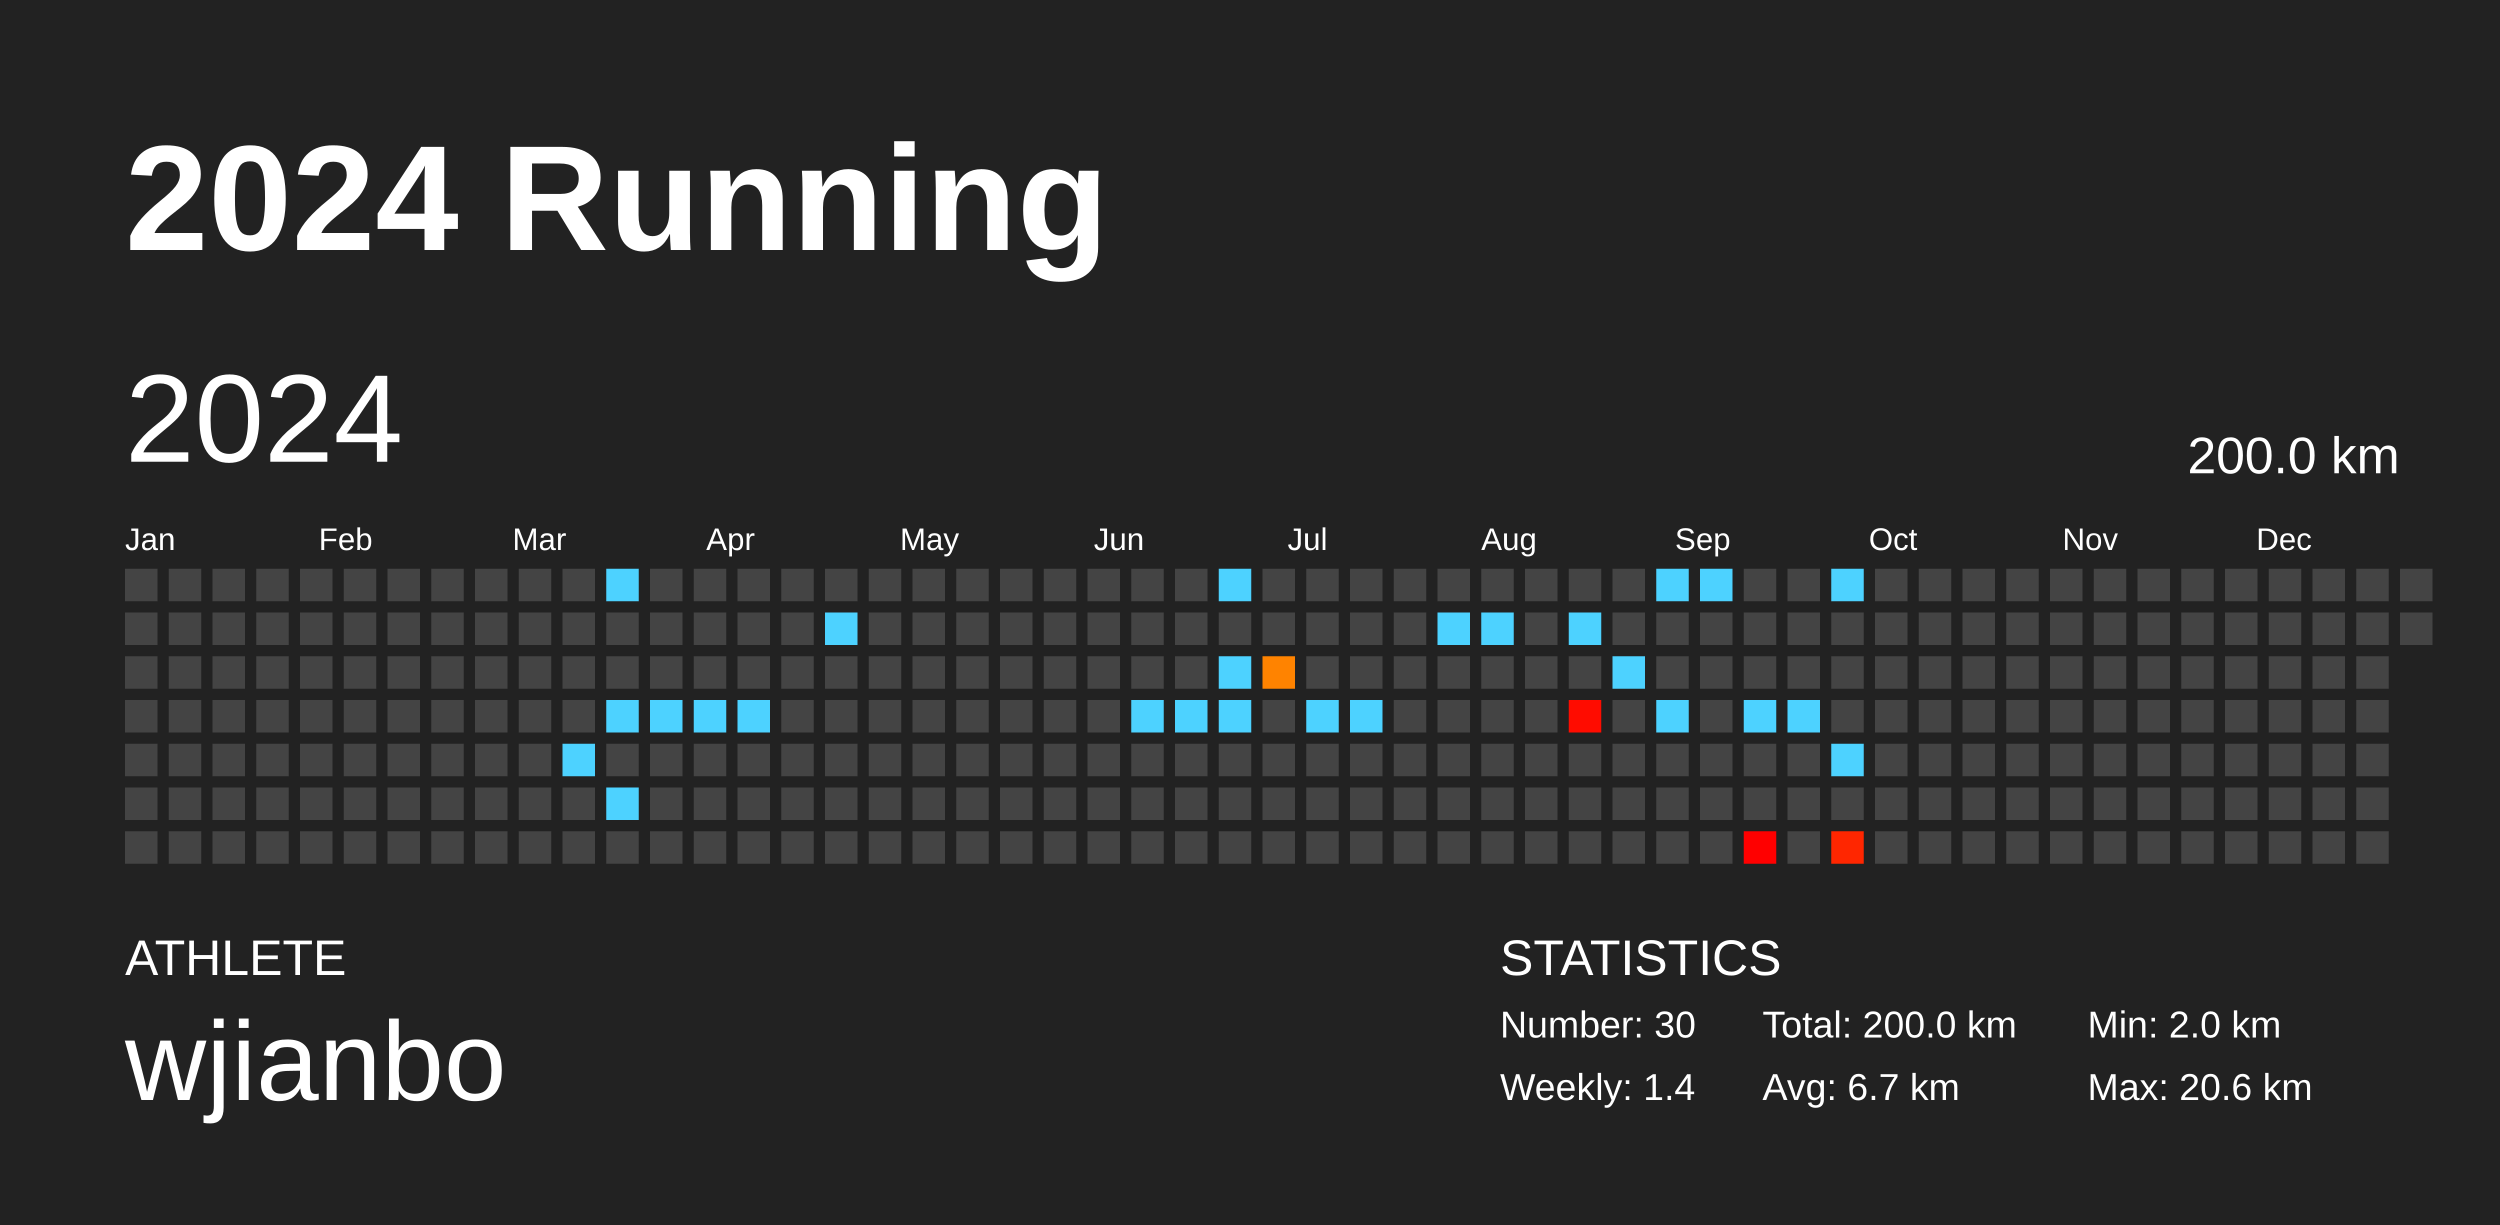
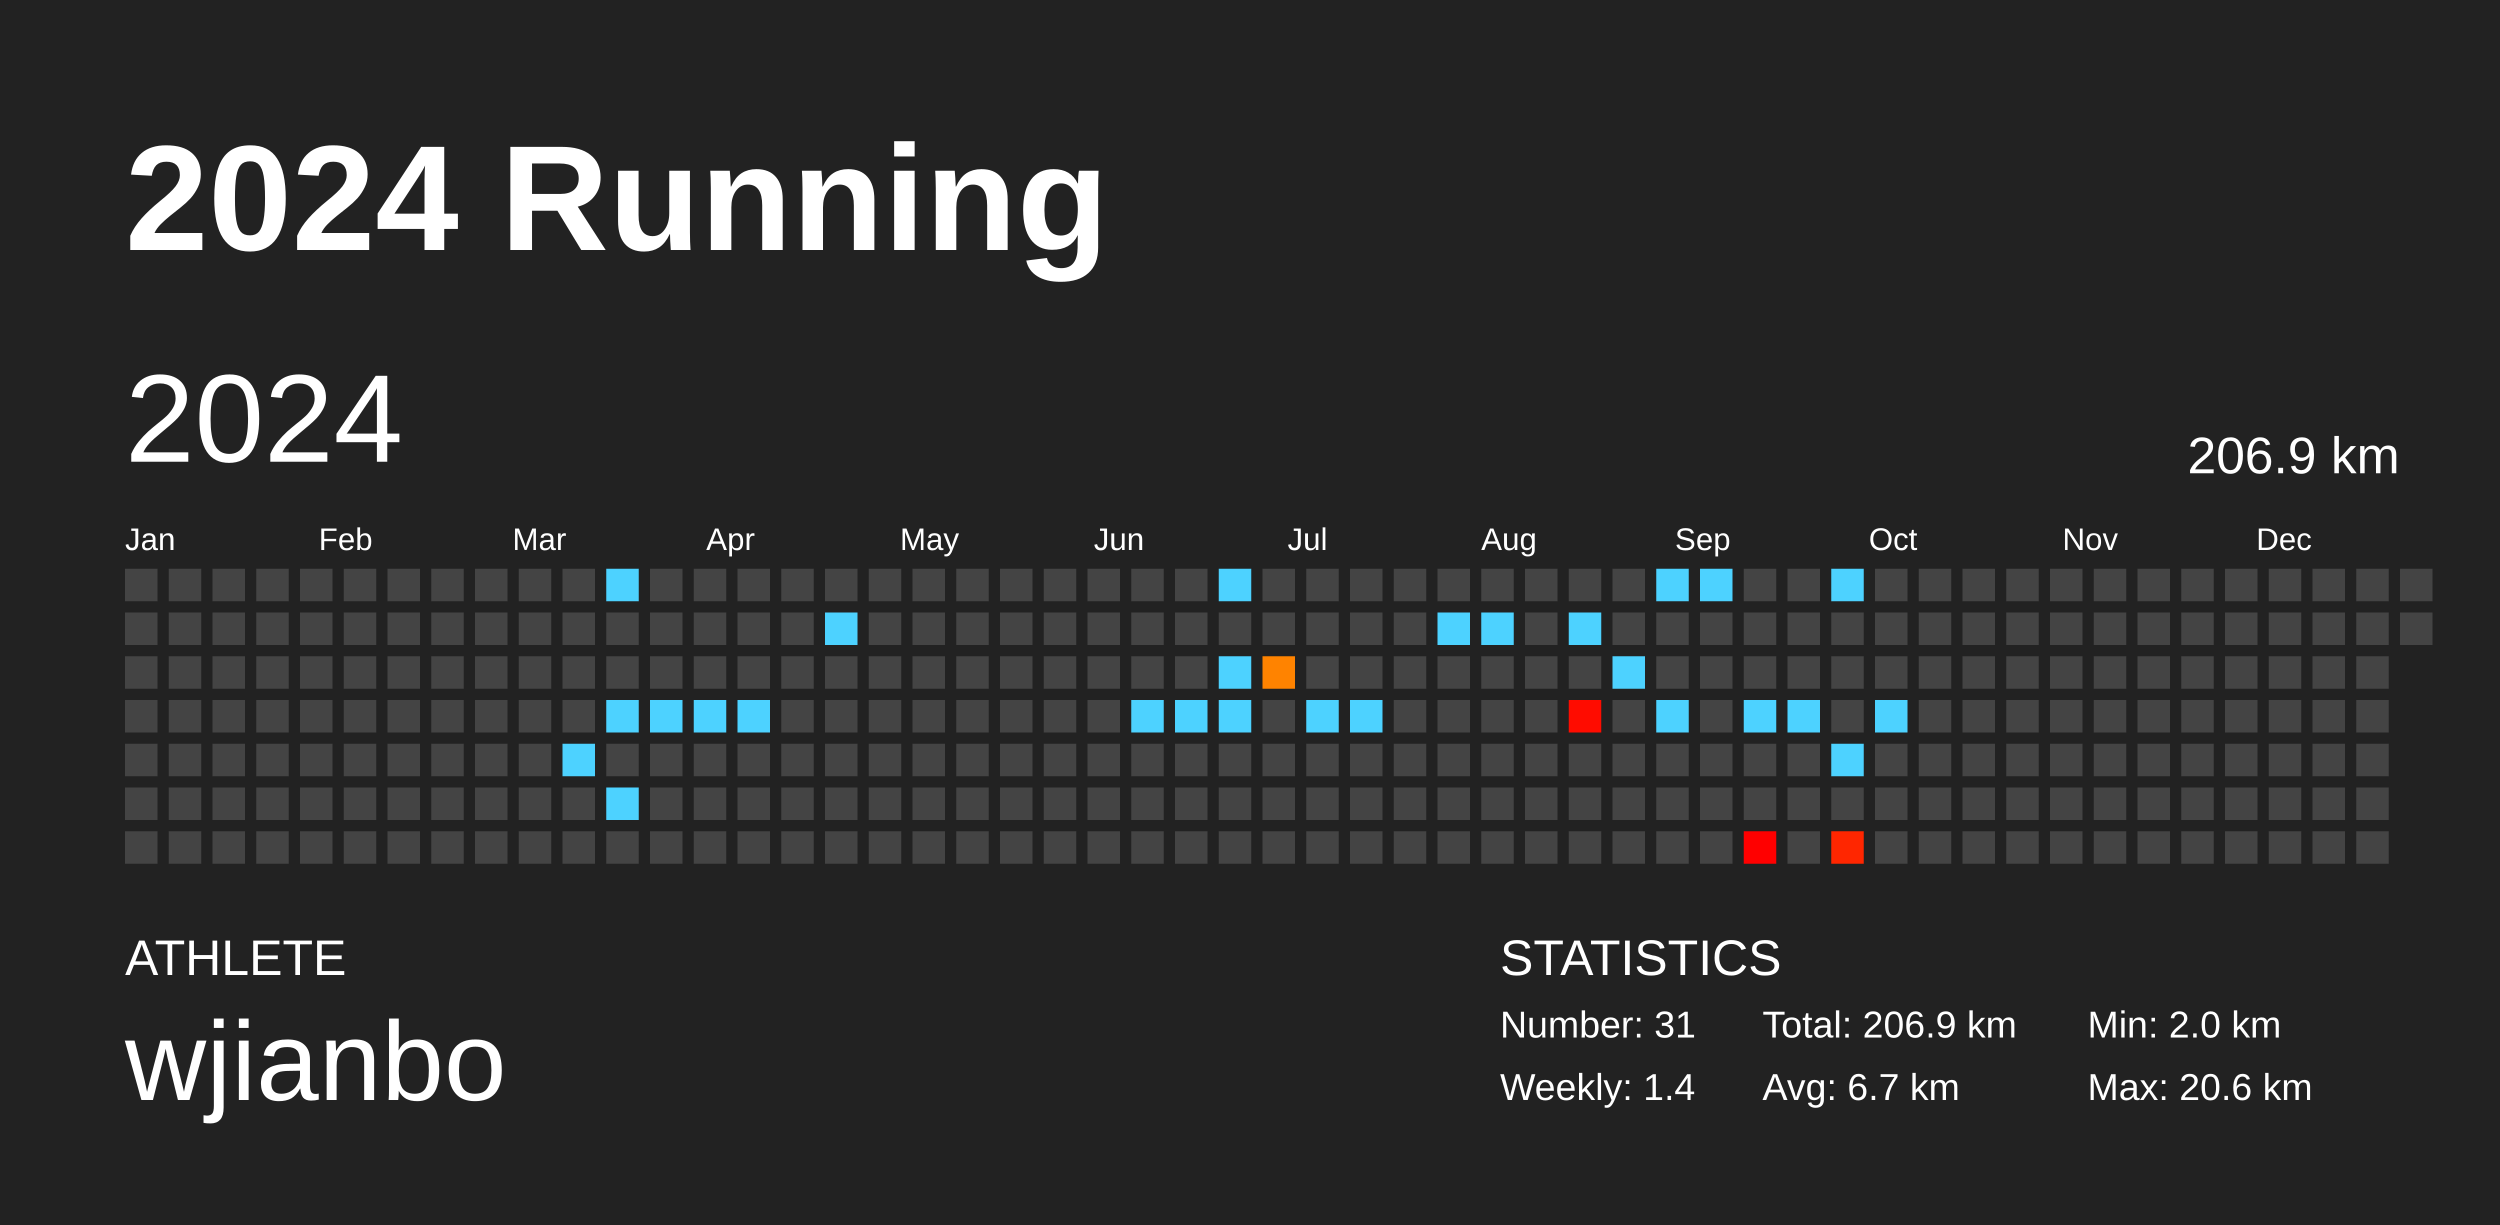
<svg xmlns="http://www.w3.org/2000/svg" baseProfile="full" height="98mm" version="1.1" viewBox="0,0,200,98" width="200mm">
  <defs />
  <rect fill="#222222" height="98" width="200" x="0" y="0" />
  <text fill="#FFFFFF" style="font-size:12px; font-family:Arial; font-weight:bold;" x="10" y="20">2024 Running</text>
  <text fill="#FFFFFF" style="font-size:4px; font-family:Arial" x="10" y="78">ATHLETE</text>
  <text fill="#FFFFFF" style="font-size:9px; font-family:Arial" x="10" y="88">wjianbo</text>
  <text fill="#FFFFFF" style="font-size:4px; font-family:Arial" x="120" y="78">STATISTICS</text>
-   <text fill="#FFFFFF" style="font-size:3px; font-family:Arial" x="120" y="83">Number: 30</text>
+   <text fill="#FFFFFF" style="font-size:3px; font-family:Arial" x="120" y="83">Number: 31</text>
  <text fill="#FFFFFF" style="font-size:3px; font-family:Arial" x="120" y="88">Weekly: 1.4</text>
-   <text fill="#FFFFFF" style="font-size:3px; font-family:Arial" x="141" y="83">Total: 200.0 km</text>
+   <text fill="#FFFFFF" style="font-size:3px; font-family:Arial" x="141" y="83">Total: 206.9 km</text>
  <text fill="#FFFFFF" style="font-size:3px; font-family:Arial" x="141" y="88">Avg: 6.7 km</text>
  <text fill="#FFFFFF" style="font-size:3px; font-family:Arial" x="167" y="83">Min: 2.0 km</text>
  <text fill="#FFFFFF" style="font-size:3px; font-family:Arial" x="167" y="88">Max: 20.6 km</text>
  <text dominant-baseline="hanging" fill="#FFFFFF" style="font-size:10.0px; font-family:Arial;" x="10" y="30">2024</text>
-   <text dominant-baseline="hanging" fill="#FFFFFF" style="font-size:4.125px; font-family:Arial;" x="175" y="35">200.0 km</text>
+   <text dominant-baseline="hanging" fill="#FFFFFF" style="font-size:4.125px; font-family:Arial;" x="175" y="35">206.9 km</text>
  <text fill="#FFFFFF" style="font-size:2.5px; font-family:Arial" x="10.0" y="44">Jan</text>
  <text fill="#FFFFFF" style="font-size:2.5px; font-family:Arial" x="25.5" y="44">Feb</text>
  <text fill="#FFFFFF" style="font-size:2.5px; font-family:Arial" x="41.0" y="44">Mar</text>
  <text fill="#FFFFFF" style="font-size:2.5px; font-family:Arial" x="56.5" y="44">Apr</text>
  <text fill="#FFFFFF" style="font-size:2.5px; font-family:Arial" x="72.0" y="44">May</text>
  <text fill="#FFFFFF" style="font-size:2.5px; font-family:Arial" x="87.5" y="44">Jun</text>
  <text fill="#FFFFFF" style="font-size:2.5px; font-family:Arial" x="103.0" y="44">Jul</text>
  <text fill="#FFFFFF" style="font-size:2.5px; font-family:Arial" x="118.5" y="44">Aug</text>
  <text fill="#FFFFFF" style="font-size:2.5px; font-family:Arial" x="134.0" y="44">Sep</text>
  <text fill="#FFFFFF" style="font-size:2.5px; font-family:Arial" x="149.5" y="44">Oct</text>
  <text fill="#FFFFFF" style="font-size:2.5px; font-family:Arial" x="165.0" y="44">Nov</text>
  <text fill="#FFFFFF" style="font-size:2.5px; font-family:Arial" x="180.5" y="44">Dec</text>
  <rect fill="#444444" height="2.6" width="2.6" x="10.0" y="45.5" />
  <rect fill="#444444" height="2.6" width="2.6" x="10.0" y="49.0" />
  <rect fill="#444444" height="2.6" width="2.6" x="10.0" y="52.5" />
  <rect fill="#444444" height="2.6" width="2.6" x="10.0" y="56.0" />
  <rect fill="#444444" height="2.6" width="2.6" x="10.0" y="59.5" />
  <rect fill="#444444" height="2.6" width="2.6" x="10.0" y="63.0" />
  <rect fill="#444444" height="2.6" width="2.6" x="10.0" y="66.5" />
  <rect fill="#444444" height="2.6" width="2.6" x="13.5" y="45.5" />
  <rect fill="#444444" height="2.6" width="2.6" x="13.5" y="49.0" />
  <rect fill="#444444" height="2.6" width="2.6" x="13.5" y="52.5" />
  <rect fill="#444444" height="2.6" width="2.6" x="13.5" y="56.0" />
  <rect fill="#444444" height="2.6" width="2.6" x="13.5" y="59.5" />
  <rect fill="#444444" height="2.6" width="2.6" x="13.5" y="63.0" />
  <rect fill="#444444" height="2.6" width="2.6" x="13.5" y="66.5" />
  <rect fill="#444444" height="2.6" width="2.6" x="17.0" y="45.5" />
  <rect fill="#444444" height="2.6" width="2.6" x="17.0" y="49.0" />
  <rect fill="#444444" height="2.6" width="2.6" x="17.0" y="52.5" />
  <rect fill="#444444" height="2.6" width="2.6" x="17.0" y="56.0" />
  <rect fill="#444444" height="2.6" width="2.6" x="17.0" y="59.5" />
  <rect fill="#444444" height="2.6" width="2.6" x="17.0" y="63.0" />
  <rect fill="#444444" height="2.6" width="2.6" x="17.0" y="66.5" />
  <rect fill="#444444" height="2.6" width="2.6" x="20.5" y="45.5" />
  <rect fill="#444444" height="2.6" width="2.6" x="20.5" y="49.0" />
  <rect fill="#444444" height="2.6" width="2.6" x="20.5" y="52.5" />
  <rect fill="#444444" height="2.6" width="2.6" x="20.5" y="56.0" />
  <rect fill="#444444" height="2.6" width="2.6" x="20.5" y="59.5" />
  <rect fill="#444444" height="2.6" width="2.6" x="20.5" y="63.0" />
  <rect fill="#444444" height="2.6" width="2.6" x="20.5" y="66.5" />
  <rect fill="#444444" height="2.6" width="2.6" x="24.0" y="45.5" />
  <rect fill="#444444" height="2.6" width="2.6" x="24.0" y="49.0" />
  <rect fill="#444444" height="2.6" width="2.6" x="24.0" y="52.5" />
  <rect fill="#444444" height="2.6" width="2.6" x="24.0" y="56.0" />
  <rect fill="#444444" height="2.6" width="2.6" x="24.0" y="59.5" />
  <rect fill="#444444" height="2.6" width="2.6" x="24.0" y="63.0" />
  <rect fill="#444444" height="2.6" width="2.6" x="24.0" y="66.5" />
  <rect fill="#444444" height="2.6" width="2.6" x="27.5" y="45.5" />
  <rect fill="#444444" height="2.6" width="2.6" x="27.5" y="49.0" />
  <rect fill="#444444" height="2.6" width="2.6" x="27.5" y="52.5" />
  <rect fill="#444444" height="2.6" width="2.6" x="27.5" y="56.0" />
  <rect fill="#444444" height="2.6" width="2.6" x="27.5" y="59.5" />
  <rect fill="#444444" height="2.6" width="2.6" x="27.5" y="63.0" />
  <rect fill="#444444" height="2.6" width="2.6" x="27.5" y="66.5" />
  <rect fill="#444444" height="2.6" width="2.6" x="31.0" y="45.5" />
  <rect fill="#444444" height="2.6" width="2.6" x="31.0" y="49.0" />
  <rect fill="#444444" height="2.6" width="2.6" x="31.0" y="52.5" />
  <rect fill="#444444" height="2.6" width="2.6" x="31.0" y="56.0" />
  <rect fill="#444444" height="2.6" width="2.6" x="31.0" y="59.5" />
  <rect fill="#444444" height="2.6" width="2.6" x="31.0" y="63.0" />
  <rect fill="#444444" height="2.6" width="2.6" x="31.0" y="66.5" />
  <rect fill="#444444" height="2.6" width="2.6" x="34.5" y="45.5" />
  <rect fill="#444444" height="2.6" width="2.6" x="34.5" y="49.0" />
  <rect fill="#444444" height="2.6" width="2.6" x="34.5" y="52.5" />
  <rect fill="#444444" height="2.6" width="2.6" x="34.5" y="56.0" />
  <rect fill="#444444" height="2.6" width="2.6" x="34.5" y="59.5" />
  <rect fill="#444444" height="2.6" width="2.6" x="34.5" y="63.0" />
  <rect fill="#444444" height="2.6" width="2.6" x="34.5" y="66.5" />
  <rect fill="#444444" height="2.6" width="2.6" x="38.0" y="45.5" />
  <rect fill="#444444" height="2.6" width="2.6" x="38.0" y="49.0" />
  <rect fill="#444444" height="2.6" width="2.6" x="38.0" y="52.5" />
  <rect fill="#444444" height="2.6" width="2.6" x="38.0" y="56.0" />
  <rect fill="#444444" height="2.6" width="2.6" x="38.0" y="59.5" />
  <rect fill="#444444" height="2.6" width="2.6" x="38.0" y="63.0" />
  <rect fill="#444444" height="2.6" width="2.6" x="38.0" y="66.5" />
  <rect fill="#444444" height="2.6" width="2.6" x="41.5" y="45.5" />
  <rect fill="#444444" height="2.6" width="2.6" x="41.5" y="49.0" />
  <rect fill="#444444" height="2.6" width="2.6" x="41.5" y="52.5" />
  <rect fill="#444444" height="2.6" width="2.6" x="41.5" y="56.0" />
  <rect fill="#444444" height="2.6" width="2.6" x="41.5" y="59.5" />
  <rect fill="#444444" height="2.6" width="2.6" x="41.5" y="63.0" />
  <rect fill="#444444" height="2.6" width="2.6" x="41.5" y="66.5" />
  <rect fill="#444444" height="2.6" width="2.6" x="45.0" y="45.5" />
  <rect fill="#444444" height="2.6" width="2.6" x="45.0" y="49.0" />
  <rect fill="#444444" height="2.6" width="2.6" x="45.0" y="52.5" />
  <rect fill="#444444" height="2.6" width="2.6" x="45.0" y="56.0" />
  <rect fill="#4dd2ff" height="2.6" width="2.6" x="45.0" y="59.5" />
  <rect fill="#444444" height="2.6" width="2.6" x="45.0" y="63.0" />
  <rect fill="#444444" height="2.6" width="2.6" x="45.0" y="66.5" />
  <rect fill="#4dd2ff" height="2.6" width="2.6" x="48.5" y="45.5" />
  <rect fill="#444444" height="2.6" width="2.6" x="48.5" y="49.0" />
  <rect fill="#444444" height="2.6" width="2.6" x="48.5" y="52.5" />
  <rect fill="#4dd2ff" height="2.6" width="2.6" x="48.5" y="56.0" />
  <rect fill="#444444" height="2.6" width="2.6" x="48.5" y="59.5" />
  <rect fill="#4dd2ff" height="2.6" width="2.6" x="48.5" y="63.0" />
  <rect fill="#444444" height="2.6" width="2.6" x="48.5" y="66.5" />
  <rect fill="#444444" height="2.6" width="2.6" x="52.0" y="45.5" />
  <rect fill="#444444" height="2.6" width="2.6" x="52.0" y="49.0" />
  <rect fill="#444444" height="2.6" width="2.6" x="52.0" y="52.5" />
  <rect fill="#4dd2ff" height="2.6" width="2.6" x="52.0" y="56.0" />
  <rect fill="#444444" height="2.6" width="2.6" x="52.0" y="59.5" />
  <rect fill="#444444" height="2.6" width="2.6" x="52.0" y="63.0" />
  <rect fill="#444444" height="2.6" width="2.6" x="52.0" y="66.5" />
  <rect fill="#444444" height="2.6" width="2.6" x="55.5" y="45.5" />
  <rect fill="#444444" height="2.6" width="2.6" x="55.5" y="49.0" />
  <rect fill="#444444" height="2.6" width="2.6" x="55.5" y="52.5" />
  <rect fill="#4dd2ff" height="2.6" width="2.6" x="55.5" y="56.0" />
  <rect fill="#444444" height="2.6" width="2.6" x="55.5" y="59.5" />
  <rect fill="#444444" height="2.6" width="2.6" x="55.5" y="63.0" />
  <rect fill="#444444" height="2.6" width="2.6" x="55.5" y="66.5" />
  <rect fill="#444444" height="2.6" width="2.6" x="59.0" y="45.5" />
  <rect fill="#444444" height="2.6" width="2.6" x="59.0" y="49.0" />
  <rect fill="#444444" height="2.6" width="2.6" x="59.0" y="52.5" />
  <rect fill="#4dd2ff" height="2.6" width="2.6" x="59.0" y="56.0" />
  <rect fill="#444444" height="2.6" width="2.6" x="59.0" y="59.5" />
  <rect fill="#444444" height="2.6" width="2.6" x="59.0" y="63.0" />
  <rect fill="#444444" height="2.6" width="2.6" x="59.0" y="66.5" />
  <rect fill="#444444" height="2.6" width="2.6" x="62.5" y="45.5" />
  <rect fill="#444444" height="2.6" width="2.6" x="62.5" y="49.0" />
  <rect fill="#444444" height="2.6" width="2.6" x="62.5" y="52.5" />
  <rect fill="#444444" height="2.6" width="2.6" x="62.5" y="56.0" />
  <rect fill="#444444" height="2.6" width="2.6" x="62.5" y="59.5" />
  <rect fill="#444444" height="2.6" width="2.6" x="62.5" y="63.0" />
  <rect fill="#444444" height="2.6" width="2.6" x="62.5" y="66.5" />
  <rect fill="#444444" height="2.6" width="2.6" x="66.0" y="45.5" />
  <rect fill="#4dd2ff" height="2.6" width="2.6" x="66.0" y="49.0" />
  <rect fill="#444444" height="2.6" width="2.6" x="66.0" y="52.5" />
  <rect fill="#444444" height="2.6" width="2.6" x="66.0" y="56.0" />
  <rect fill="#444444" height="2.6" width="2.6" x="66.0" y="59.5" />
  <rect fill="#444444" height="2.6" width="2.6" x="66.0" y="63.0" />
  <rect fill="#444444" height="2.6" width="2.6" x="66.0" y="66.5" />
  <rect fill="#444444" height="2.6" width="2.6" x="69.5" y="45.5" />
  <rect fill="#444444" height="2.6" width="2.6" x="69.5" y="49.0" />
  <rect fill="#444444" height="2.6" width="2.6" x="69.5" y="52.5" />
  <rect fill="#444444" height="2.6" width="2.6" x="69.5" y="56.0" />
  <rect fill="#444444" height="2.6" width="2.6" x="69.5" y="59.5" />
  <rect fill="#444444" height="2.6" width="2.6" x="69.5" y="63.0" />
  <rect fill="#444444" height="2.6" width="2.6" x="69.5" y="66.5" />
  <rect fill="#444444" height="2.6" width="2.6" x="73.0" y="45.5" />
  <rect fill="#444444" height="2.6" width="2.6" x="73.0" y="49.0" />
  <rect fill="#444444" height="2.6" width="2.6" x="73.0" y="52.5" />
  <rect fill="#444444" height="2.6" width="2.6" x="73.0" y="56.0" />
  <rect fill="#444444" height="2.6" width="2.6" x="73.0" y="59.5" />
  <rect fill="#444444" height="2.6" width="2.6" x="73.0" y="63.0" />
  <rect fill="#444444" height="2.6" width="2.6" x="73.0" y="66.5" />
  <rect fill="#444444" height="2.6" width="2.6" x="76.5" y="45.5" />
  <rect fill="#444444" height="2.6" width="2.6" x="76.5" y="49.0" />
  <rect fill="#444444" height="2.6" width="2.6" x="76.5" y="52.5" />
  <rect fill="#444444" height="2.6" width="2.6" x="76.5" y="56.0" />
  <rect fill="#444444" height="2.6" width="2.6" x="76.5" y="59.5" />
  <rect fill="#444444" height="2.6" width="2.6" x="76.5" y="63.0" />
  <rect fill="#444444" height="2.6" width="2.6" x="76.5" y="66.5" />
  <rect fill="#444444" height="2.6" width="2.6" x="80.0" y="45.5" />
  <rect fill="#444444" height="2.6" width="2.6" x="80.0" y="49.0" />
  <rect fill="#444444" height="2.6" width="2.6" x="80.0" y="52.5" />
  <rect fill="#444444" height="2.6" width="2.6" x="80.0" y="56.0" />
  <rect fill="#444444" height="2.6" width="2.6" x="80.0" y="59.5" />
  <rect fill="#444444" height="2.6" width="2.6" x="80.0" y="63.0" />
  <rect fill="#444444" height="2.6" width="2.6" x="80.0" y="66.5" />
  <rect fill="#444444" height="2.6" width="2.6" x="83.5" y="45.5" />
  <rect fill="#444444" height="2.6" width="2.6" x="83.5" y="49.0" />
  <rect fill="#444444" height="2.6" width="2.6" x="83.5" y="52.5" />
  <rect fill="#444444" height="2.6" width="2.6" x="83.5" y="56.0" />
  <rect fill="#444444" height="2.6" width="2.6" x="83.5" y="59.5" />
  <rect fill="#444444" height="2.6" width="2.6" x="83.5" y="63.0" />
  <rect fill="#444444" height="2.6" width="2.6" x="83.5" y="66.5" />
  <rect fill="#444444" height="2.6" width="2.6" x="87.0" y="45.5" />
  <rect fill="#444444" height="2.6" width="2.6" x="87.0" y="49.0" />
  <rect fill="#444444" height="2.6" width="2.6" x="87.0" y="52.5" />
  <rect fill="#444444" height="2.6" width="2.6" x="87.0" y="56.0" />
  <rect fill="#444444" height="2.6" width="2.6" x="87.0" y="59.5" />
  <rect fill="#444444" height="2.6" width="2.6" x="87.0" y="63.0" />
  <rect fill="#444444" height="2.6" width="2.6" x="87.0" y="66.5" />
  <rect fill="#444444" height="2.6" width="2.6" x="90.5" y="45.5" />
  <rect fill="#444444" height="2.6" width="2.6" x="90.5" y="49.0" />
  <rect fill="#444444" height="2.6" width="2.6" x="90.5" y="52.5" />
  <rect fill="#4dd2ff" height="2.6" width="2.6" x="90.5" y="56.0" />
  <rect fill="#444444" height="2.6" width="2.6" x="90.5" y="59.5" />
  <rect fill="#444444" height="2.6" width="2.6" x="90.5" y="63.0" />
  <rect fill="#444444" height="2.6" width="2.6" x="90.5" y="66.5" />
  <rect fill="#444444" height="2.6" width="2.6" x="94.0" y="45.5" />
  <rect fill="#444444" height="2.6" width="2.6" x="94.0" y="49.0" />
  <rect fill="#444444" height="2.6" width="2.6" x="94.0" y="52.5" />
  <rect fill="#4dd2ff" height="2.6" width="2.6" x="94.0" y="56.0" />
  <rect fill="#444444" height="2.6" width="2.6" x="94.0" y="59.5" />
  <rect fill="#444444" height="2.6" width="2.6" x="94.0" y="63.0" />
  <rect fill="#444444" height="2.6" width="2.6" x="94.0" y="66.5" />
  <rect fill="#4dd2ff" height="2.6" width="2.6" x="97.5" y="45.5" />
  <rect fill="#444444" height="2.6" width="2.6" x="97.5" y="49.0" />
  <rect fill="#4dd2ff" height="2.6" width="2.6" x="97.5" y="52.5" />
  <rect fill="#4dd2ff" height="2.6" width="2.6" x="97.5" y="56.0" />
  <rect fill="#444444" height="2.6" width="2.6" x="97.5" y="59.5" />
  <rect fill="#444444" height="2.6" width="2.6" x="97.5" y="63.0" />
  <rect fill="#444444" height="2.6" width="2.6" x="97.5" y="66.5" />
  <rect fill="#444444" height="2.6" width="2.6" x="101.0" y="45.5" />
  <rect fill="#444444" height="2.6" width="2.6" x="101.0" y="49.0" />
  <rect fill="#ff8300" height="2.6" width="2.6" x="101.0" y="52.5" />
  <rect fill="#444444" height="2.6" width="2.6" x="101.0" y="56.0" />
  <rect fill="#444444" height="2.6" width="2.6" x="101.0" y="59.5" />
  <rect fill="#444444" height="2.6" width="2.6" x="101.0" y="63.0" />
  <rect fill="#444444" height="2.6" width="2.6" x="101.0" y="66.5" />
  <rect fill="#444444" height="2.6" width="2.6" x="104.5" y="45.5" />
  <rect fill="#444444" height="2.6" width="2.6" x="104.5" y="49.0" />
  <rect fill="#444444" height="2.6" width="2.6" x="104.5" y="52.5" />
  <rect fill="#4dd2ff" height="2.6" width="2.6" x="104.5" y="56.0" />
  <rect fill="#444444" height="2.6" width="2.6" x="104.5" y="59.5" />
  <rect fill="#444444" height="2.6" width="2.6" x="104.5" y="63.0" />
  <rect fill="#444444" height="2.6" width="2.6" x="104.5" y="66.5" />
  <rect fill="#444444" height="2.6" width="2.6" x="108.0" y="45.5" />
  <rect fill="#444444" height="2.6" width="2.6" x="108.0" y="49.0" />
  <rect fill="#444444" height="2.6" width="2.6" x="108.0" y="52.5" />
  <rect fill="#4dd2ff" height="2.6" width="2.6" x="108.0" y="56.0" />
  <rect fill="#444444" height="2.6" width="2.6" x="108.0" y="59.5" />
  <rect fill="#444444" height="2.6" width="2.6" x="108.0" y="63.0" />
  <rect fill="#444444" height="2.6" width="2.6" x="108.0" y="66.5" />
  <rect fill="#444444" height="2.6" width="2.6" x="111.5" y="45.5" />
  <rect fill="#444444" height="2.6" width="2.6" x="111.5" y="49.0" />
  <rect fill="#444444" height="2.6" width="2.6" x="111.5" y="52.5" />
  <rect fill="#444444" height="2.6" width="2.6" x="111.5" y="56.0" />
  <rect fill="#444444" height="2.6" width="2.6" x="111.5" y="59.5" />
  <rect fill="#444444" height="2.6" width="2.6" x="111.5" y="63.0" />
  <rect fill="#444444" height="2.6" width="2.6" x="111.5" y="66.5" />
  <rect fill="#444444" height="2.6" width="2.6" x="115.0" y="45.5" />
  <rect fill="#4dd2ff" height="2.6" width="2.6" x="115.0" y="49.0" />
  <rect fill="#444444" height="2.6" width="2.6" x="115.0" y="52.5" />
  <rect fill="#444444" height="2.6" width="2.6" x="115.0" y="56.0" />
  <rect fill="#444444" height="2.6" width="2.6" x="115.0" y="59.5" />
  <rect fill="#444444" height="2.6" width="2.6" x="115.0" y="63.0" />
  <rect fill="#444444" height="2.6" width="2.6" x="115.0" y="66.5" />
  <rect fill="#444444" height="2.6" width="2.6" x="118.5" y="45.5" />
  <rect fill="#4dd2ff" height="2.6" width="2.6" x="118.5" y="49.0" />
  <rect fill="#444444" height="2.6" width="2.6" x="118.5" y="52.5" />
  <rect fill="#444444" height="2.6" width="2.6" x="118.5" y="56.0" />
  <rect fill="#444444" height="2.6" width="2.6" x="118.5" y="59.5" />
  <rect fill="#444444" height="2.6" width="2.6" x="118.5" y="63.0" />
  <rect fill="#444444" height="2.6" width="2.6" x="118.5" y="66.5" />
  <rect fill="#444444" height="2.6" width="2.6" x="122.0" y="45.5" />
  <rect fill="#444444" height="2.6" width="2.6" x="122.0" y="49.0" />
  <rect fill="#444444" height="2.6" width="2.6" x="122.0" y="52.5" />
  <rect fill="#444444" height="2.6" width="2.6" x="122.0" y="56.0" />
  <rect fill="#444444" height="2.6" width="2.6" x="122.0" y="59.5" />
  <rect fill="#444444" height="2.6" width="2.6" x="122.0" y="63.0" />
  <rect fill="#444444" height="2.6" width="2.6" x="122.0" y="66.5" />
  <rect fill="#444444" height="2.6" width="2.6" x="125.5" y="45.5" />
  <rect fill="#4dd2ff" height="2.6" width="2.6" x="125.5" y="49.0" />
  <rect fill="#444444" height="2.6" width="2.6" x="125.5" y="52.5" />
  <rect fill="#ff0c00" height="2.6" width="2.6" x="125.5" y="56.0" />
  <rect fill="#444444" height="2.6" width="2.6" x="125.5" y="59.5" />
  <rect fill="#444444" height="2.6" width="2.6" x="125.5" y="63.0" />
  <rect fill="#444444" height="2.6" width="2.6" x="125.5" y="66.5" />
  <rect fill="#444444" height="2.6" width="2.6" x="129.0" y="45.5" />
  <rect fill="#444444" height="2.6" width="2.6" x="129.0" y="49.0" />
  <rect fill="#4dd2ff" height="2.6" width="2.6" x="129.0" y="52.5" />
  <rect fill="#444444" height="2.6" width="2.6" x="129.0" y="56.0" />
  <rect fill="#444444" height="2.6" width="2.6" x="129.0" y="59.5" />
  <rect fill="#444444" height="2.6" width="2.6" x="129.0" y="63.0" />
  <rect fill="#444444" height="2.6" width="2.6" x="129.0" y="66.5" />
  <rect fill="#4dd2ff" height="2.6" width="2.6" x="132.5" y="45.5" />
  <rect fill="#444444" height="2.6" width="2.6" x="132.5" y="49.0" />
  <rect fill="#444444" height="2.6" width="2.6" x="132.5" y="52.5" />
  <rect fill="#4dd2ff" height="2.6" width="2.6" x="132.5" y="56.0" />
  <rect fill="#444444" height="2.6" width="2.6" x="132.5" y="59.5" />
  <rect fill="#444444" height="2.6" width="2.6" x="132.5" y="63.0" />
  <rect fill="#444444" height="2.6" width="2.6" x="132.5" y="66.5" />
  <rect fill="#4dd2ff" height="2.6" width="2.6" x="136.0" y="45.5" />
  <rect fill="#444444" height="2.6" width="2.6" x="136.0" y="49.0" />
  <rect fill="#444444" height="2.6" width="2.6" x="136.0" y="52.5" />
  <rect fill="#444444" height="2.6" width="2.6" x="136.0" y="56.0" />
  <rect fill="#444444" height="2.6" width="2.6" x="136.0" y="59.5" />
  <rect fill="#444444" height="2.6" width="2.6" x="136.0" y="63.0" />
  <rect fill="#444444" height="2.6" width="2.6" x="136.0" y="66.5" />
  <rect fill="#444444" height="2.6" width="2.6" x="139.5" y="45.5" />
  <rect fill="#444444" height="2.6" width="2.6" x="139.5" y="49.0" />
  <rect fill="#444444" height="2.6" width="2.6" x="139.5" y="52.5" />
  <rect fill="#4dd2ff" height="2.6" width="2.6" x="139.5" y="56.0" />
  <rect fill="#444444" height="2.6" width="2.6" x="139.5" y="59.5" />
  <rect fill="#444444" height="2.6" width="2.6" x="139.5" y="63.0" />
  <rect fill="red" height="2.6" width="2.6" x="139.5" y="66.5" />
  <rect fill="#444444" height="2.6" width="2.6" x="143.0" y="45.5" />
  <rect fill="#444444" height="2.6" width="2.6" x="143.0" y="49.0" />
  <rect fill="#444444" height="2.6" width="2.6" x="143.0" y="52.5" />
  <rect fill="#4dd2ff" height="2.6" width="2.6" x="143.0" y="56.0" />
  <rect fill="#444444" height="2.6" width="2.6" x="143.0" y="59.5" />
  <rect fill="#444444" height="2.6" width="2.6" x="143.0" y="63.0" />
  <rect fill="#444444" height="2.6" width="2.6" x="143.0" y="66.5" />
  <rect fill="#4dd2ff" height="2.6" width="2.6" x="146.5" y="45.5" />
  <rect fill="#444444" height="2.6" width="2.6" x="146.5" y="49.0" />
  <rect fill="#444444" height="2.6" width="2.6" x="146.5" y="52.5" />
  <rect fill="#444444" height="2.6" width="2.6" x="146.5" y="56.0" />
  <rect fill="#4dd2ff" height="2.6" width="2.6" x="146.5" y="59.5" />
  <rect fill="#444444" height="2.6" width="2.6" x="146.5" y="63.0" />
  <rect fill="#ff2600" height="2.6" width="2.6" x="146.5" y="66.5" />
  <rect fill="#444444" height="2.6" width="2.6" x="150.0" y="45.5" />
  <rect fill="#444444" height="2.6" width="2.6" x="150.0" y="49.0" />
  <rect fill="#444444" height="2.6" width="2.6" x="150.0" y="52.5" />
-   <rect fill="#444444" height="2.6" width="2.6" x="150.0" y="56.0" />
+   <rect fill="#4dd2ff" height="2.6" width="2.6" x="150.0" y="56.0" />
  <rect fill="#444444" height="2.6" width="2.6" x="150.0" y="59.5" />
  <rect fill="#444444" height="2.6" width="2.6" x="150.0" y="63.0" />
  <rect fill="#444444" height="2.6" width="2.6" x="150.0" y="66.5" />
  <rect fill="#444444" height="2.6" width="2.6" x="153.5" y="45.5" />
  <rect fill="#444444" height="2.6" width="2.6" x="153.5" y="49.0" />
  <rect fill="#444444" height="2.6" width="2.6" x="153.5" y="52.5" />
  <rect fill="#444444" height="2.6" width="2.6" x="153.5" y="56.0" />
  <rect fill="#444444" height="2.6" width="2.6" x="153.5" y="59.5" />
  <rect fill="#444444" height="2.6" width="2.6" x="153.5" y="63.0" />
  <rect fill="#444444" height="2.6" width="2.6" x="153.5" y="66.5" />
  <rect fill="#444444" height="2.6" width="2.6" x="157.0" y="45.5" />
  <rect fill="#444444" height="2.6" width="2.6" x="157.0" y="49.0" />
  <rect fill="#444444" height="2.6" width="2.6" x="157.0" y="52.5" />
  <rect fill="#444444" height="2.6" width="2.6" x="157.0" y="56.0" />
  <rect fill="#444444" height="2.6" width="2.6" x="157.0" y="59.5" />
  <rect fill="#444444" height="2.6" width="2.6" x="157.0" y="63.0" />
  <rect fill="#444444" height="2.6" width="2.6" x="157.0" y="66.5" />
  <rect fill="#444444" height="2.6" width="2.6" x="160.5" y="45.5" />
  <rect fill="#444444" height="2.6" width="2.6" x="160.5" y="49.0" />
  <rect fill="#444444" height="2.6" width="2.6" x="160.5" y="52.5" />
  <rect fill="#444444" height="2.6" width="2.6" x="160.5" y="56.0" />
  <rect fill="#444444" height="2.6" width="2.6" x="160.5" y="59.5" />
  <rect fill="#444444" height="2.6" width="2.6" x="160.5" y="63.0" />
  <rect fill="#444444" height="2.6" width="2.6" x="160.5" y="66.5" />
  <rect fill="#444444" height="2.6" width="2.6" x="164.0" y="45.5" />
  <rect fill="#444444" height="2.6" width="2.6" x="164.0" y="49.0" />
  <rect fill="#444444" height="2.6" width="2.6" x="164.0" y="52.5" />
  <rect fill="#444444" height="2.6" width="2.6" x="164.0" y="56.0" />
  <rect fill="#444444" height="2.6" width="2.6" x="164.0" y="59.5" />
  <rect fill="#444444" height="2.6" width="2.6" x="164.0" y="63.0" />
  <rect fill="#444444" height="2.6" width="2.6" x="164.0" y="66.5" />
  <rect fill="#444444" height="2.6" width="2.6" x="167.5" y="45.5" />
  <rect fill="#444444" height="2.6" width="2.6" x="167.5" y="49.0" />
  <rect fill="#444444" height="2.6" width="2.6" x="167.5" y="52.5" />
  <rect fill="#444444" height="2.6" width="2.6" x="167.5" y="56.0" />
  <rect fill="#444444" height="2.6" width="2.6" x="167.5" y="59.5" />
  <rect fill="#444444" height="2.6" width="2.6" x="167.5" y="63.0" />
  <rect fill="#444444" height="2.6" width="2.6" x="167.5" y="66.5" />
  <rect fill="#444444" height="2.6" width="2.6" x="171.0" y="45.5" />
  <rect fill="#444444" height="2.6" width="2.6" x="171.0" y="49.0" />
  <rect fill="#444444" height="2.6" width="2.6" x="171.0" y="52.5" />
  <rect fill="#444444" height="2.6" width="2.6" x="171.0" y="56.0" />
  <rect fill="#444444" height="2.6" width="2.6" x="171.0" y="59.5" />
  <rect fill="#444444" height="2.6" width="2.6" x="171.0" y="63.0" />
  <rect fill="#444444" height="2.6" width="2.6" x="171.0" y="66.5" />
  <rect fill="#444444" height="2.6" width="2.6" x="174.5" y="45.5" />
  <rect fill="#444444" height="2.6" width="2.6" x="174.5" y="49.0" />
  <rect fill="#444444" height="2.6" width="2.6" x="174.5" y="52.5" />
  <rect fill="#444444" height="2.6" width="2.6" x="174.5" y="56.0" />
  <rect fill="#444444" height="2.6" width="2.6" x="174.5" y="59.5" />
  <rect fill="#444444" height="2.6" width="2.6" x="174.5" y="63.0" />
  <rect fill="#444444" height="2.6" width="2.6" x="174.5" y="66.5" />
  <rect fill="#444444" height="2.6" width="2.6" x="178.0" y="45.5" />
  <rect fill="#444444" height="2.6" width="2.6" x="178.0" y="49.0" />
  <rect fill="#444444" height="2.6" width="2.6" x="178.0" y="52.5" />
  <rect fill="#444444" height="2.6" width="2.6" x="178.0" y="56.0" />
  <rect fill="#444444" height="2.6" width="2.6" x="178.0" y="59.5" />
  <rect fill="#444444" height="2.6" width="2.6" x="178.0" y="63.0" />
  <rect fill="#444444" height="2.6" width="2.6" x="178.0" y="66.5" />
  <rect fill="#444444" height="2.6" width="2.6" x="181.5" y="45.5" />
  <rect fill="#444444" height="2.6" width="2.6" x="181.5" y="49.0" />
  <rect fill="#444444" height="2.6" width="2.6" x="181.5" y="52.5" />
  <rect fill="#444444" height="2.6" width="2.6" x="181.5" y="56.0" />
  <rect fill="#444444" height="2.6" width="2.6" x="181.5" y="59.5" />
  <rect fill="#444444" height="2.6" width="2.6" x="181.5" y="63.0" />
  <rect fill="#444444" height="2.6" width="2.6" x="181.5" y="66.5" />
  <rect fill="#444444" height="2.6" width="2.6" x="185.0" y="45.5" />
  <rect fill="#444444" height="2.6" width="2.6" x="185.0" y="49.0" />
  <rect fill="#444444" height="2.6" width="2.6" x="185.0" y="52.5" />
  <rect fill="#444444" height="2.6" width="2.6" x="185.0" y="56.0" />
  <rect fill="#444444" height="2.6" width="2.6" x="185.0" y="59.5" />
  <rect fill="#444444" height="2.6" width="2.6" x="185.0" y="63.0" />
  <rect fill="#444444" height="2.6" width="2.6" x="185.0" y="66.5" />
  <rect fill="#444444" height="2.6" width="2.6" x="188.5" y="45.5" />
  <rect fill="#444444" height="2.6" width="2.6" x="188.5" y="49.0" />
  <rect fill="#444444" height="2.6" width="2.6" x="188.5" y="52.5" />
  <rect fill="#444444" height="2.6" width="2.6" x="188.5" y="56.0" />
  <rect fill="#444444" height="2.6" width="2.6" x="188.5" y="59.5" />
  <rect fill="#444444" height="2.6" width="2.6" x="188.5" y="63.0" />
  <rect fill="#444444" height="2.6" width="2.6" x="188.5" y="66.5" />
  <rect fill="#444444" height="2.6" width="2.6" x="192.0" y="45.5" />
  <rect fill="#444444" height="2.6" width="2.6" x="192.0" y="49.0" />
</svg>
